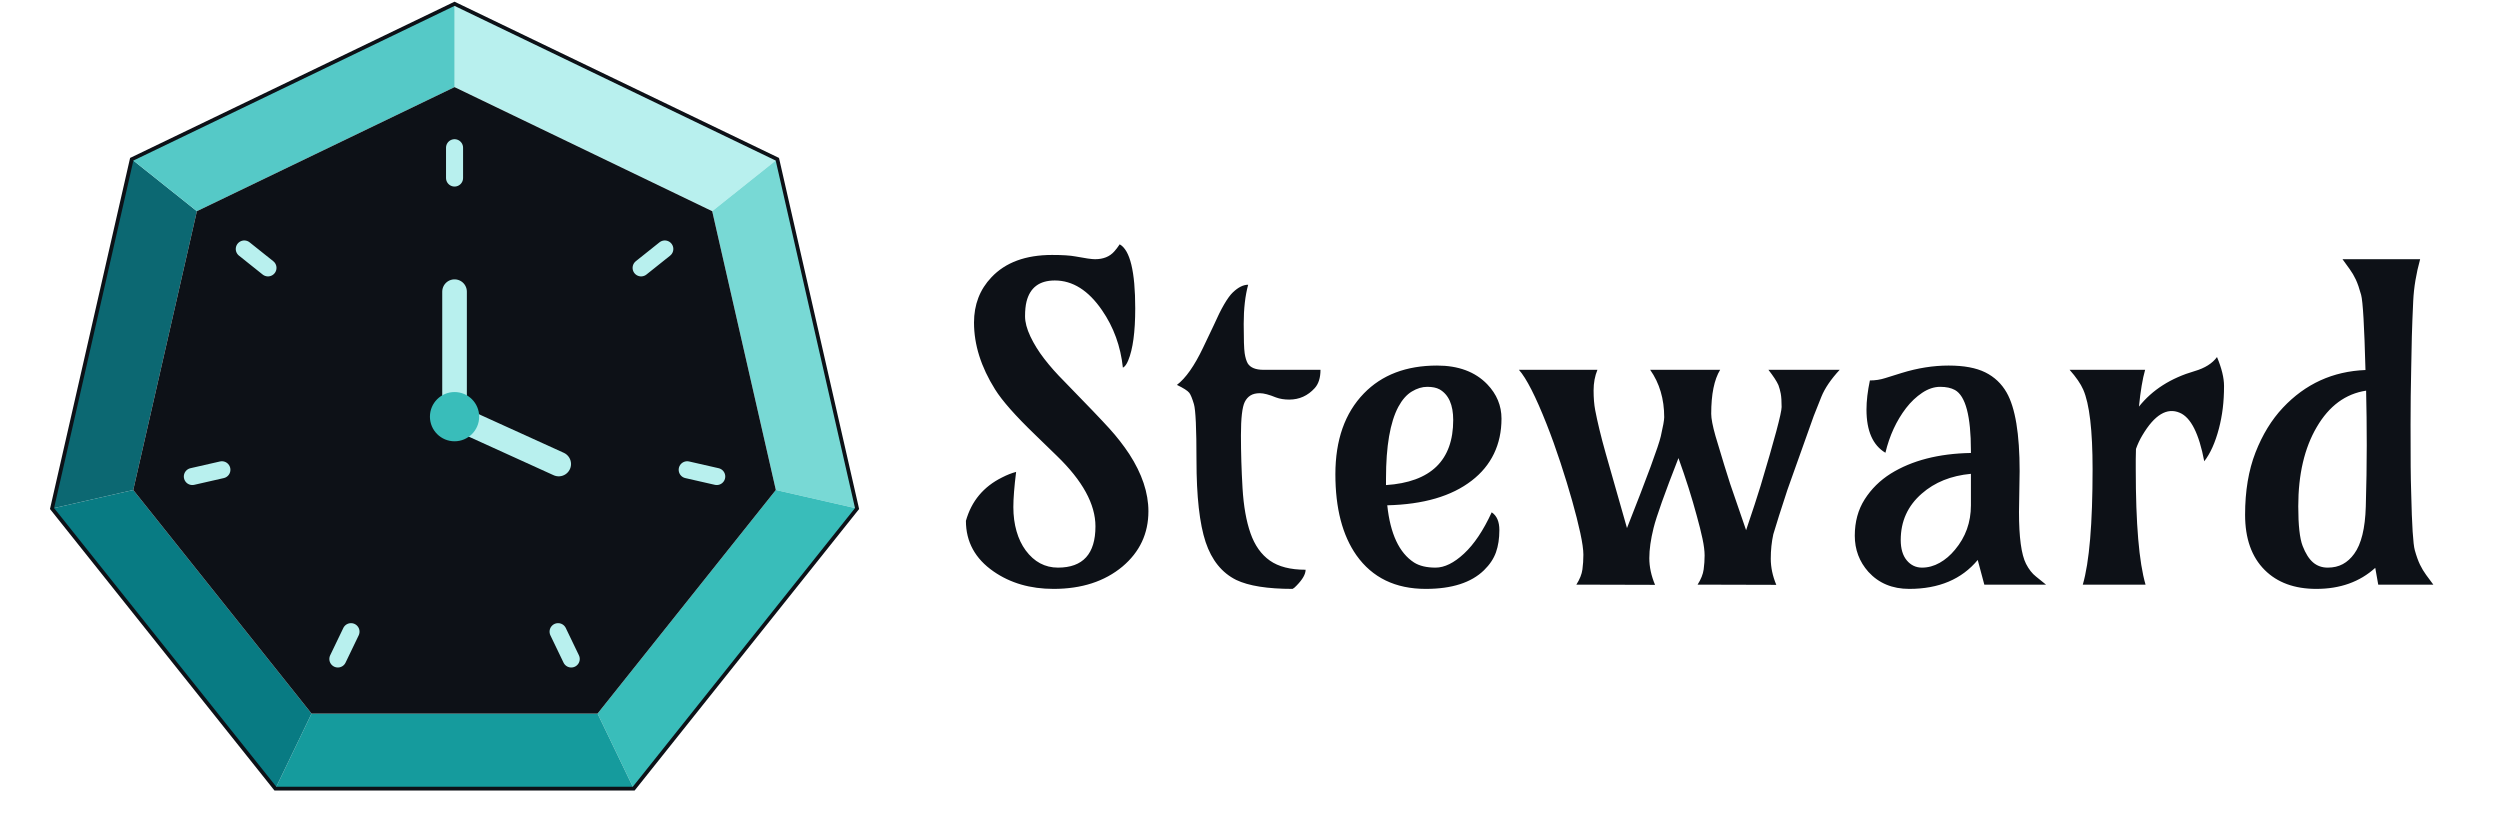
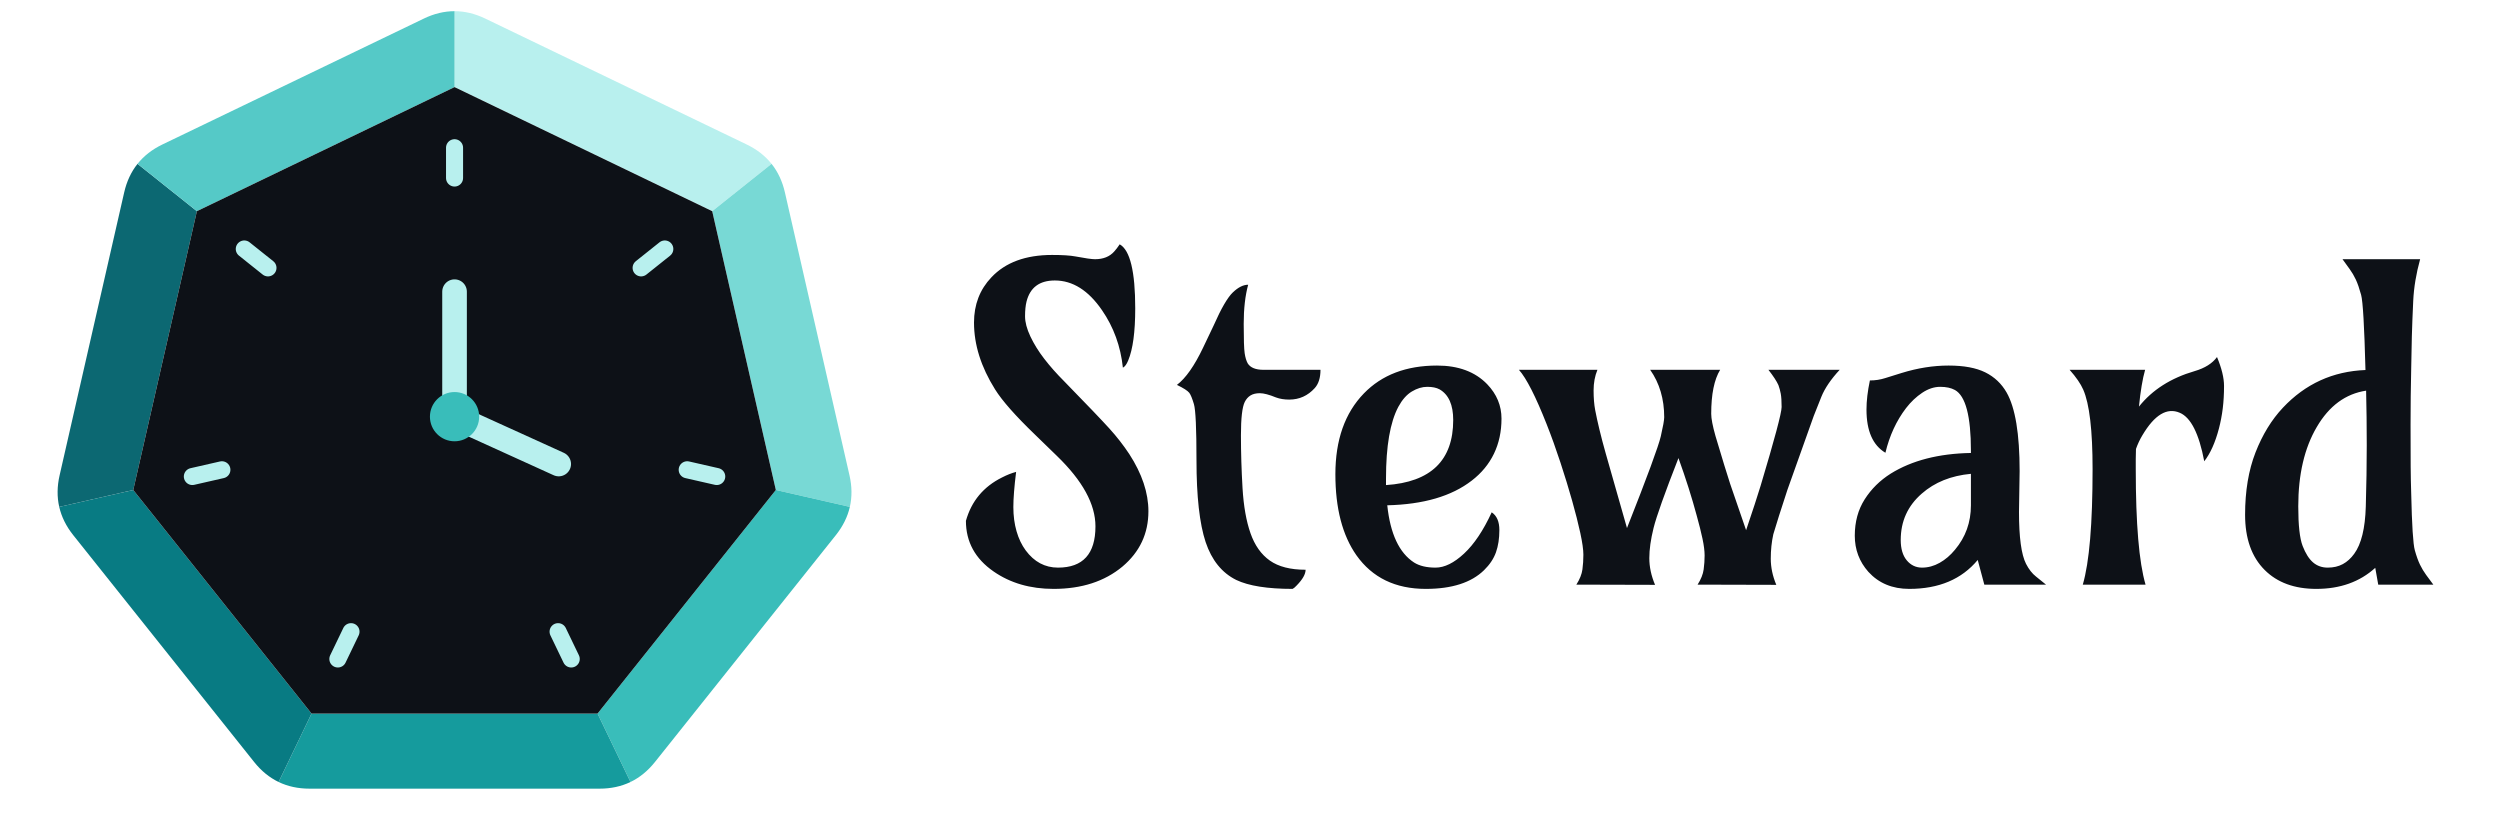
<svg xmlns="http://www.w3.org/2000/svg" width="1320" height="440" viewBox="0 0 1320 440" role="img" aria-labelledby="title">
  <style>
    .wordmark { fill: #0D1117; }
    @media (prefers-color-scheme: dark) { .wordmark { fill: #E6EDF3; } }
  </style>
  <g transform="translate(-16 -36) scale(1)">
-     <g>
+     <defs>
+       <clipPath id="ring">
+         <path d="M272.22,45.81 L410.22,112.27 Q426.44,120.08 430.44,137.63 L464.53,286.96 Q468.53,304.51 457.31,318.58 L361.81,438.34 Q350.59,452.41 332.59,452.41 L179.41,452.41 Q161.41,452.41 150.19,438.34 L54.69,318.58 Q43.47,304.51 47.47,286.96 L81.56,137.63 Q85.56,120.08 101.78,112.27 L239.78,45.81 Q256.00,38.00 272.22,45.81 Z" />
+       </clipPath>
+     </defs>
+     <g clip-path="url(#ring)">
      <polygon points="256.00,38.00 426.44,120.08 392.04,147.51 256.00,82.00" fill="#B8F0EE" />
      <polygon points="426.44,120.08 468.53,304.51 425.64,294.72 392.04,147.51" fill="#78D9D5" />
      <polygon points="468.53,304.51 350.59,452.41 331.50,412.77 425.64,294.72" fill="#39BDBA" />
      <polygon points="350.59,452.41 161.41,452.41 180.50,412.77 331.50,412.77" fill="#159B9D" />
      <polygon points="161.41,452.41 43.47,304.51 86.36,294.72 180.50,412.77" fill="#087B83" />
      <polygon points="43.47,304.51 85.56,120.08 119.96,147.51 86.36,294.72" fill="#0C6872" />
      <polygon points="85.56,120.08 256.00,38.00 256.00,82.00 119.96,147.51" fill="#55C9C7" />
-       <polygon points="256.00,38.00 426.44,120.08 468.53,304.51 350.59,452.41 161.41,452.41 43.47,304.51 85.56,120.08" fill="none" stroke="#0D1117" stroke-width="2" />
    </g>
    <polygon points="256.00,82.00 392.04,147.51 425.64,294.72 331.50,412.77 180.50,412.77 86.36,294.72 119.96,147.51" fill="#0D1117" />
    <g>
      <line x1="256.00" y1="130.00" x2="256.00" y2="114.00" stroke="#B8F0EE" stroke-width="9" stroke-linecap="round" />
      <line x1="354.51" y1="177.44" x2="367.02" y2="167.46" stroke="#B8F0EE" stroke-width="9" stroke-linecap="round" />
      <line x1="378.84" y1="284.04" x2="394.44" y2="287.60" stroke="#B8F0EE" stroke-width="9" stroke-linecap="round" />
      <line x1="310.67" y1="369.52" x2="317.61" y2="383.94" stroke="#B8F0EE" stroke-width="9" stroke-linecap="round" />
      <line x1="201.33" y1="369.52" x2="194.39" y2="383.94" stroke="#B8F0EE" stroke-width="9" stroke-linecap="round" />
      <line x1="133.16" y1="284.04" x2="117.56" y2="287.60" stroke="#B8F0EE" stroke-width="9" stroke-linecap="round" />
      <line x1="157.49" y1="177.44" x2="144.98" y2="167.46" stroke="#B8F0EE" stroke-width="9" stroke-linecap="round" />
    </g>
    <g stroke="#B8F0EE" stroke-linecap="round">
      <line x1="256" y1="256" x2="256" y2="190" stroke-width="13" />
      <line x1="256" y1="256" x2="311" y2="281" stroke-width="13" />
    </g>
    <circle cx="256" cy="256" r="13" fill="#39BDBA" />
  </g>
  <path class="wordmark" fill-rule="evenodd" transform="translate(510 129) scale(2.3)" d="M 157.082 28.809 L 173.147 28.809 Q 171.096 32.178 171.096 38.916 Q 171.096 40.527 172.073 43.994 Q 174.416 51.855 175.442 54.98 L 179.104 65.625 Q 181.399 58.838 182.424 55.469 Q 187.258 39.355 187.258 37.354 Q 187.258 35.352 187.063 34.302 Q 186.868 33.252 186.526 32.324 Q 185.94 31.006 184.231 28.809 L 200.588 28.809 Q 197.561 32.08 196.389 34.985 Q 195.217 37.891 194.631 39.404 L 188.577 56.396 Q 186.33 63.232 185.354 66.553 Q 184.768 69.189 184.768 72.168 Q 184.768 75.146 186.037 78.174 L 167.971 78.125 Q 169.143 76.27 169.363 74.634 Q 169.582 72.998 169.582 71.436 Q 169.582 69.873 169.094 67.578 Q 168.606 65.283 167.776 62.305 Q 166.116 56.104 163.577 49.072 Q 158.84 61.182 157.864 65.112 Q 156.887 69.043 156.887 72.046 Q 156.887 75.049 158.205 78.174 L 140.139 78.125 Q 141.311 76.27 141.531 74.634 Q 141.75 72.998 141.75 71.265 Q 141.75 69.531 141.042 66.26 Q 140.334 62.988 139.162 58.838 Q 137.991 54.688 136.477 50.073 Q 134.963 45.459 133.303 41.26 Q 129.543 31.738 126.955 28.809 L 144.973 28.809 Q 144.094 30.957 144.094 33.545 Q 144.094 36.133 144.46 38.062 Q 144.827 39.99 145.437 42.529 Q 146.047 45.068 146.877 47.998 L 151.76 65.137 Q 158.743 47.461 159.524 44.067 Q 160.305 40.674 160.305 39.697 Q 160.305 33.398 157.082 28.809 Z M 20.901 48.584 L 15.823 43.652 Q 9.133 37.207 6.692 33.301 Q 1.858 25.586 1.858 17.969 Q 1.858 11.768 5.862 7.568 Q 10.696 2.441 19.778 2.441 Q 23.342 2.441 25.149 2.783 Q 28.518 3.418 29.641 3.418 Q 32.473 3.418 34.036 1.66 Q 34.621 1.025 35.305 0 Q 38.87 2.002 38.87 14.697 Q 38.87 22.803 37.258 26.66 Q 36.721 27.979 36.037 28.32 Q 35.256 20.947 31.252 15.137 Q 26.565 8.301 20.412 8.301 Q 15.139 8.301 13.918 13.135 Q 13.577 14.502 13.577 16.528 Q 13.577 18.555 14.797 21.143 Q 16.018 23.73 17.996 26.294 Q 19.973 28.857 22.561 31.445 Q 30.373 39.453 32.937 42.285 Q 35.5 45.117 37.502 48.145 Q 41.897 54.932 41.897 61.279 Q 41.897 68.945 35.94 73.975 Q 29.787 79.102 20.12 79.102 Q 12.112 79.102 6.35 75.098 Q 0.002 70.703 0.002 63.477 Q 1.907 56.689 8.303 53.516 Q 10.012 52.637 11.526 52.246 Q 10.891 57.324 10.891 60.327 Q 10.891 63.33 11.623 65.869 Q 12.356 68.408 13.723 70.264 Q 16.653 74.219 21.145 74.219 Q 29.739 74.219 29.739 64.746 Q 29.739 57.129 20.901 48.584 Z M 241.897 52.051 L 241.75 61.426 Q 241.75 70.166 243.362 73.34 Q 244.338 75.244 245.657 76.27 L 247.952 78.125 L 233.791 78.125 L 232.278 72.461 Q 226.76 79.102 216.555 79.102 Q 210.745 79.102 207.18 75.195 Q 204.055 71.68 204.055 66.895 Q 204.055 62.109 206.326 58.545 Q 208.596 54.98 212.307 52.637 Q 219.631 48.096 230.715 47.9 L 230.715 47.363 Q 230.715 35.498 227.053 33.447 Q 225.735 32.715 223.66 32.715 Q 221.584 32.715 219.534 34.082 Q 217.483 35.449 215.823 37.598 Q 212.502 41.943 211.086 47.852 Q 206.741 45.264 206.741 37.939 Q 206.741 34.961 207.522 31.25 Q 209.377 31.25 211.037 30.713 L 214.797 29.541 Q 220.315 27.832 225.588 27.832 Q 230.862 27.832 234.011 29.395 Q 237.161 30.957 238.918 34.033 Q 241.897 39.258 241.897 52.051 Z M 324.221 78.125 L 323.537 74.268 Q 318.215 79.102 310.012 79.102 Q 302.493 79.102 298.147 74.756 Q 293.655 70.264 293.655 62.085 Q 293.655 53.906 296.047 47.778 Q 298.44 41.65 302.346 37.5 Q 310.061 29.297 321.291 28.857 Q 320.901 13.818 320.29 11.597 Q 319.68 9.375 319.07 8.081 Q 318.459 6.787 317.678 5.713 L 316.018 3.418 L 333.84 3.418 Q 332.473 8.35 332.253 12.988 Q 332.034 17.627 331.936 21.143 Q 331.838 24.658 331.789 28.516 Q 331.643 34.961 331.643 41.333 Q 331.643 47.705 331.667 50.977 Q 331.692 54.248 331.789 57.178 Q 332.034 68.164 332.62 70.239 Q 333.205 72.314 333.816 73.56 Q 334.426 74.805 335.207 75.879 L 336.868 78.125 L 324.221 78.125 Z M 120.705 61.523 Q 122.463 62.695 122.463 65.601 Q 122.463 68.506 121.682 70.703 Q 120.901 72.9 118.948 74.805 Q 114.553 79.102 105.569 79.102 Q 95.12 79.102 89.651 71.387 Q 84.817 64.502 84.817 52.783 Q 84.817 40.967 91.36 34.229 Q 97.561 27.832 108.157 27.832 Q 115.53 27.832 119.68 32.129 Q 122.952 35.547 122.952 40.015 Q 122.952 44.482 121.218 48.071 Q 119.485 51.66 116.116 54.248 Q 109.182 59.619 96.731 59.912 Q 97.756 69.727 102.883 73.047 Q 104.739 74.219 107.815 74.219 Q 110.891 74.219 114.358 70.996 Q 117.825 67.773 120.705 61.523 Z M 68.313 28.809 L 81.399 28.809 Q 81.399 31.543 80.08 33.008 Q 77.688 35.645 74.221 35.645 Q 72.512 35.645 71.194 35.156 Q 68.801 34.18 67.483 34.18 Q 66.164 34.18 65.334 34.692 Q 64.504 35.205 64.016 36.182 Q 63.137 37.939 63.137 43.848 Q 63.137 49.756 63.503 55.957 Q 63.87 62.158 65.334 66.333 Q 66.799 70.508 69.778 72.607 Q 72.756 74.707 77.981 74.707 Q 77.981 76.221 75.93 78.32 Q 75.393 78.906 75.002 79.102 Q 66.36 79.102 62.063 77.051 Q 57.131 74.609 55.032 68.359 Q 52.932 62.012 52.932 49.561 Q 52.932 38.672 52.346 36.694 Q 51.76 34.717 51.272 34.082 Q 50.686 33.35 48.44 32.275 Q 51.467 29.98 54.446 23.73 L 56.887 18.604 Q 59.475 12.744 61.306 11.011 Q 63.137 9.277 64.797 9.277 Q 63.772 13.037 63.772 18.286 Q 63.772 23.535 63.992 25 Q 64.211 26.465 64.7 27.344 Q 65.627 28.809 68.313 28.809 Z M 270.803 78.125 L 256.399 78.125 Q 258.645 70.41 258.645 51.611 Q 258.645 38.232 256.496 33.35 Q 255.618 31.348 253.371 28.809 L 270.705 28.809 Q 269.827 31.885 269.289 37.256 Q 273.879 31.494 282.082 29.102 Q 285.598 28.076 287.209 25.879 Q 288.821 29.736 288.821 32.52 Q 288.821 35.303 288.528 37.671 Q 288.235 40.039 287.649 42.285 Q 286.379 47.119 284.28 49.805 Q 282.473 40.283 278.664 38.672 Q 274.27 36.768 270.071 43.848 Q 269.192 45.313 268.606 46.973 Q 268.557 48.096 268.557 49.268 L 268.557 51.611 Q 268.557 70.41 270.803 78.125 Z M 321.365 60.205 Q 321.145 67.725 318.704 71.045 Q 317.58 72.607 316.091 73.413 Q 314.602 74.219 312.624 74.219 Q 310.647 74.219 309.255 73.022 Q 307.864 71.826 306.863 69.238 Q 305.862 66.65 305.862 60.156 Q 305.862 49.17 310.11 41.943 Q 314.358 34.668 321.438 33.594 Q 321.584 39.551 321.584 46.118 Q 321.584 52.686 321.365 60.205 Z M 96.438 53.76 Q 96.438 42.627 99.27 37.305 Q 100.588 34.863 102.371 33.789 Q 104.153 32.715 105.911 32.715 Q 107.668 32.715 108.743 33.301 Q 111.868 35.107 111.868 40.332 Q 111.868 54.248 96.438 55.273 L 96.438 53.76 Z M 230.715 59.912 Q 230.715 65.771 227.053 70.117 Q 225.491 72.021 223.537 73.12 Q 221.584 74.219 219.485 74.219 Q 217.385 74.219 215.994 72.559 Q 214.602 70.898 214.602 67.871 Q 214.602 61.426 219.436 57.227 Q 223.879 53.32 230.715 52.686 L 230.715 59.912 Z" />
</svg>
